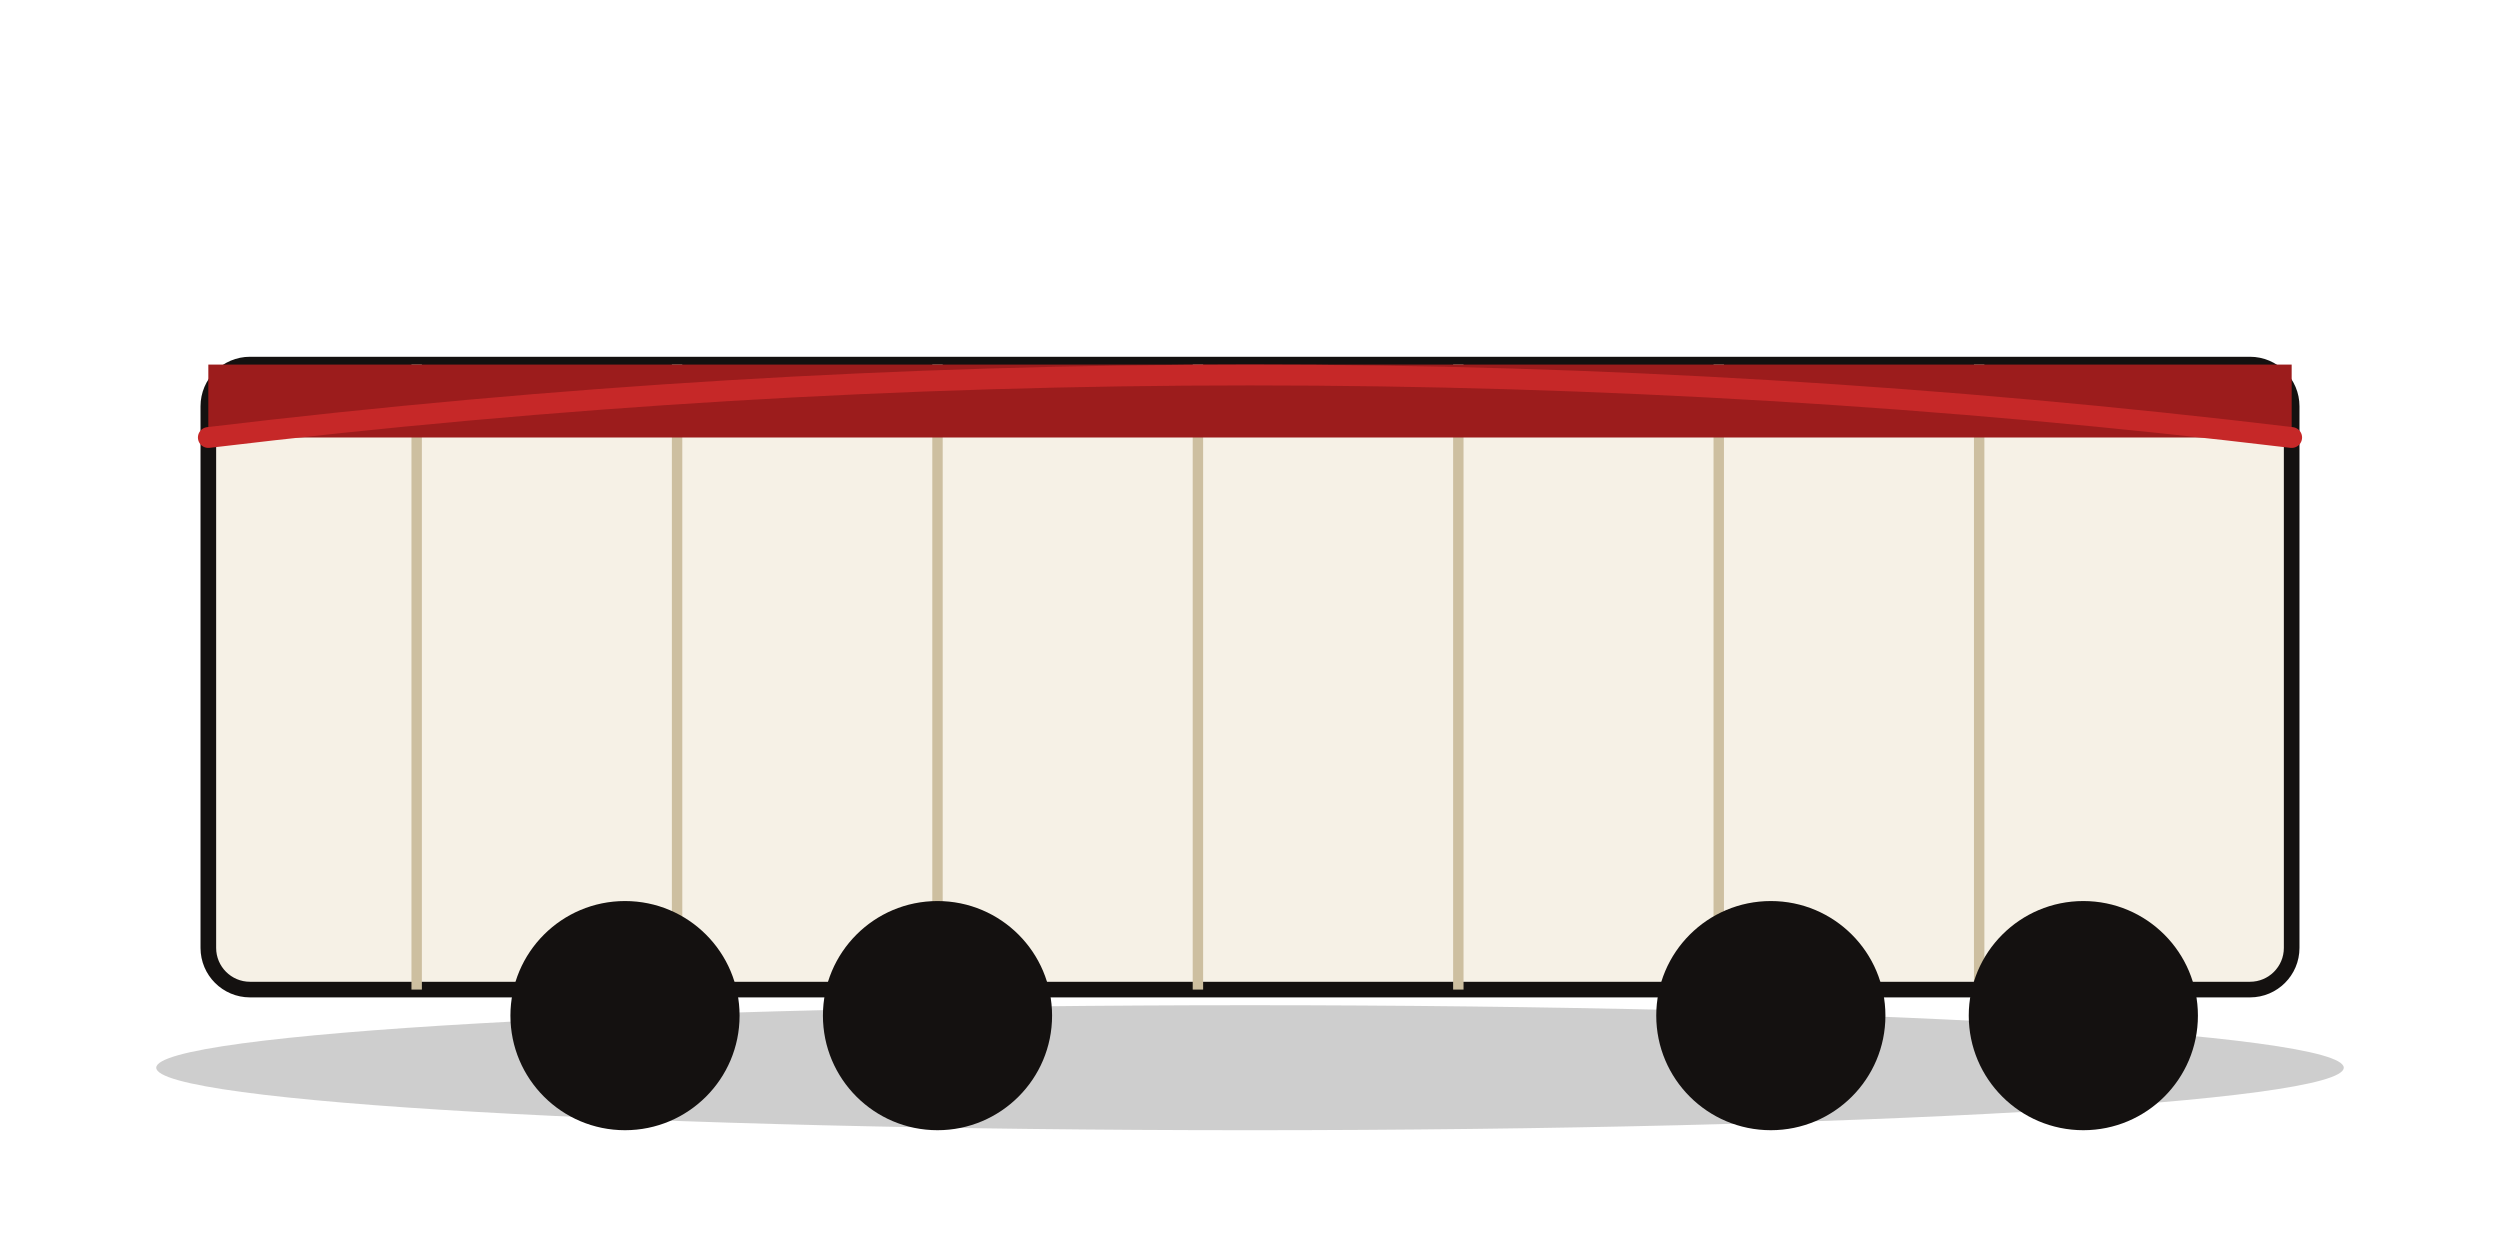
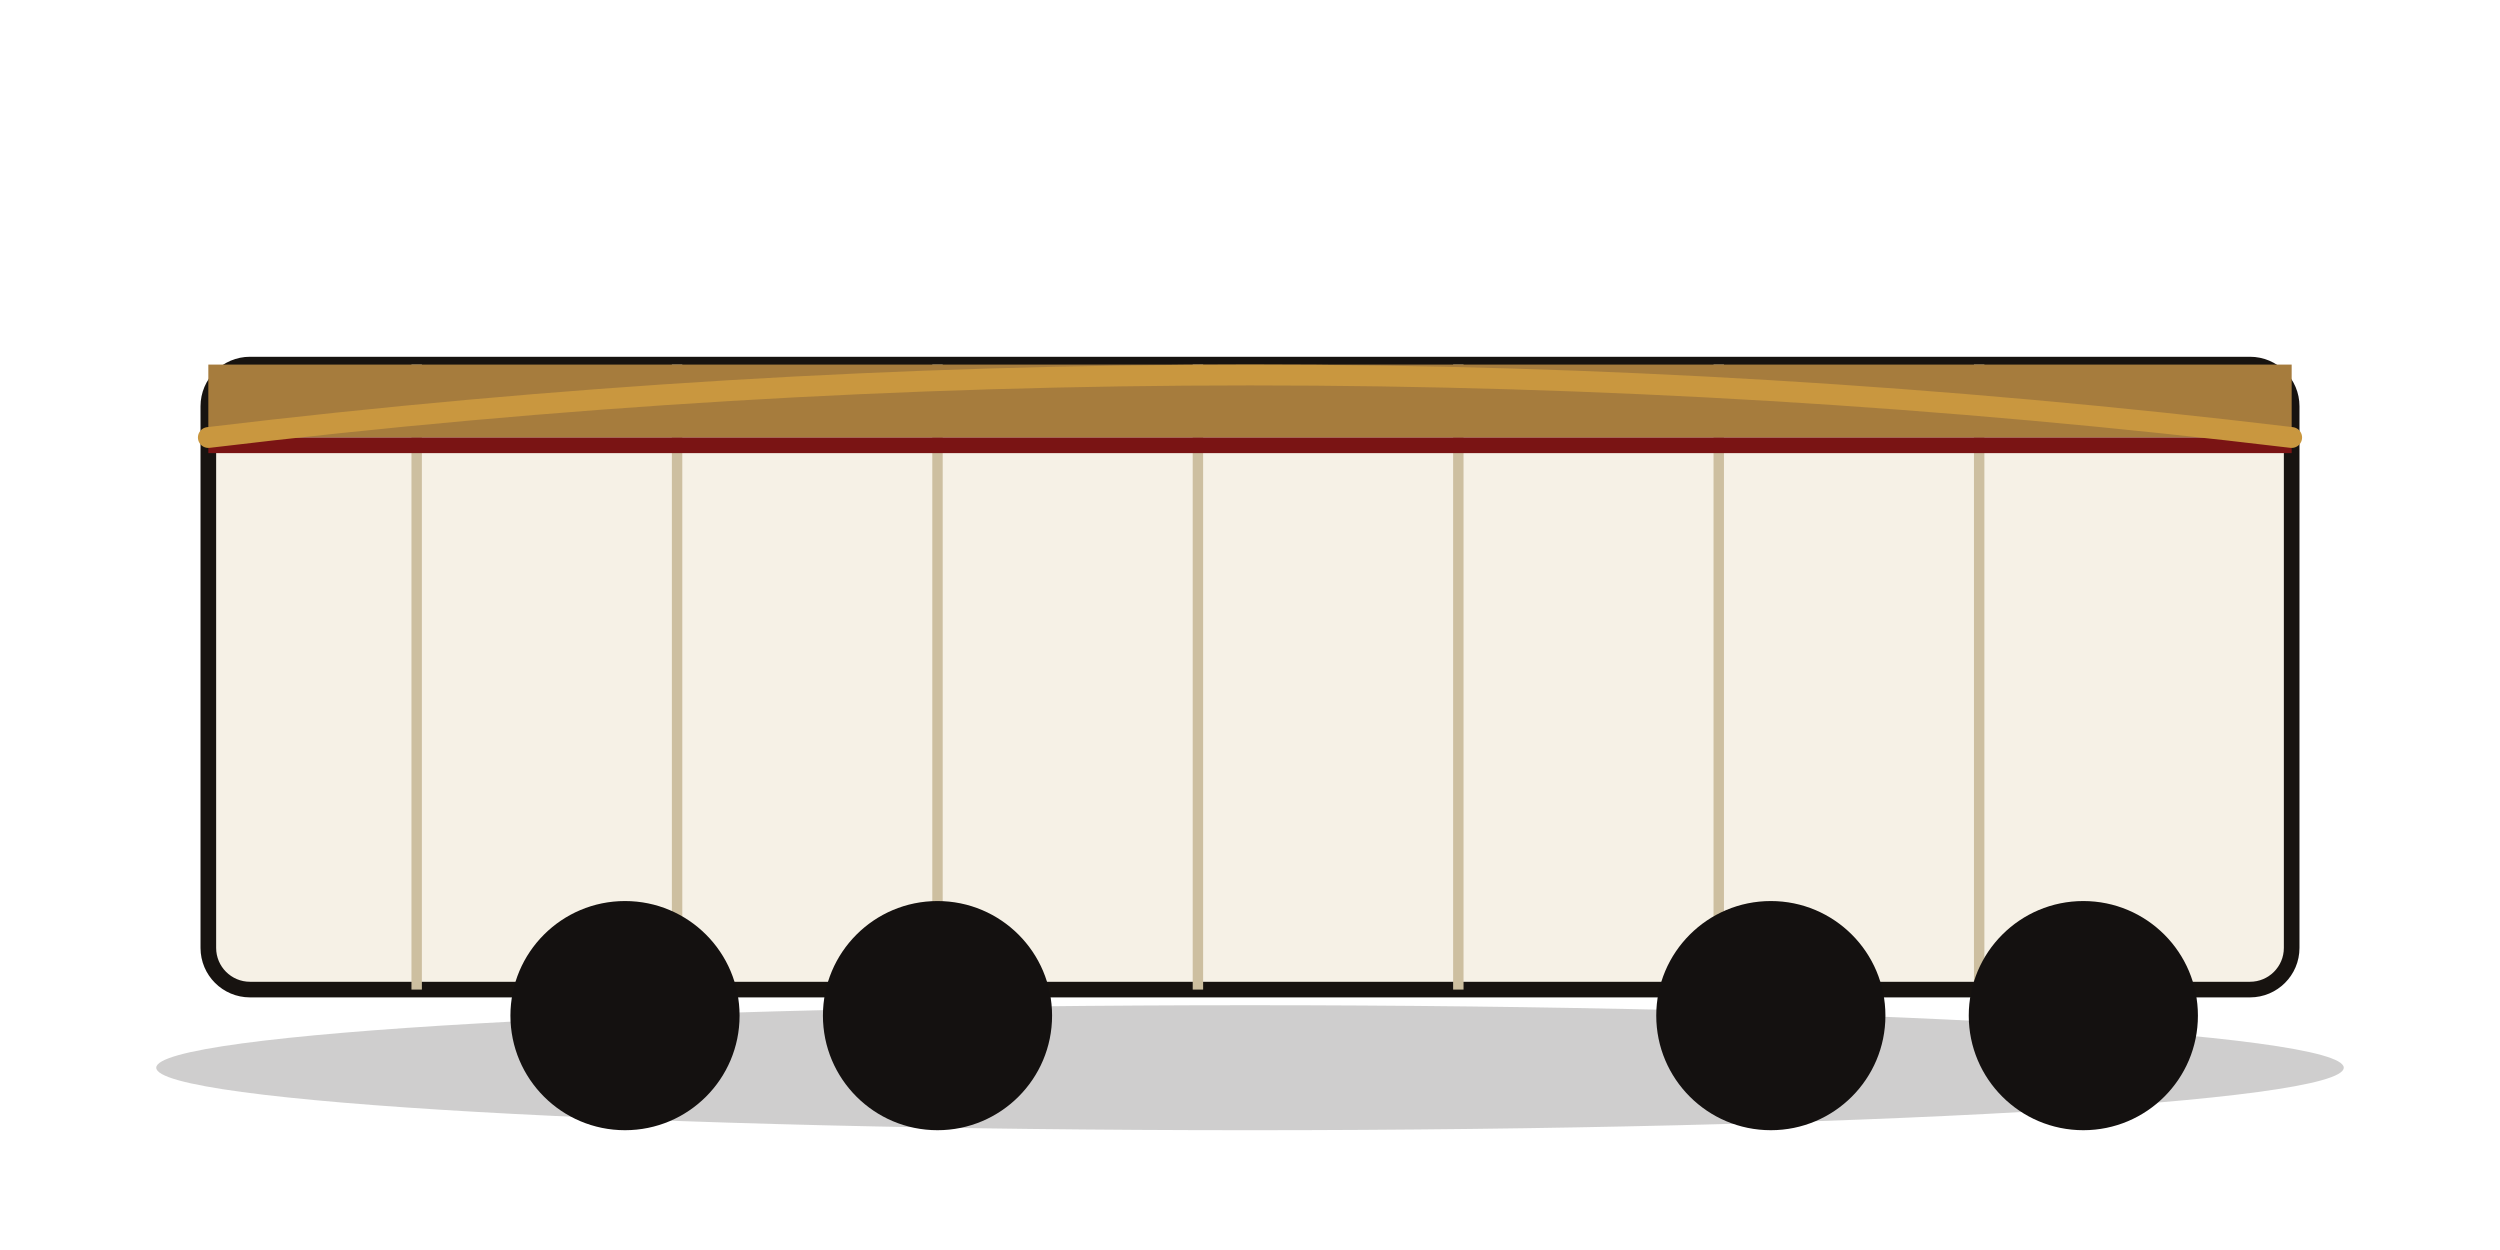
<svg xmlns="http://www.w3.org/2000/svg" width="480" height="240" viewBox="0 0 480 240">
-   <ellipse cx="240" cy="205" rx="210" ry="12" fill="#0a0908" opacity="0.2" />
-   <rect x="40" y="70" width="400" height="120" rx="8" fill="#f6f1e6" stroke="#141110" stroke-width="3" />
+   <ellipse cx="240" cy="205" rx="210" ry="12" fill="#0d0b09" opacity="0.2" />
+   <rect x="40" y="70" width="400" height="120" rx="8" fill="#f6f1e6" stroke="#171310" stroke-width="3" />
  <g stroke="#cdbfa0" stroke-width="2">
    <line x1="80" y1="70" x2="80" y2="190" />
    <line x1="130" y1="70" x2="130" y2="190" />
    <line x1="180" y1="70" x2="180" y2="190" />
    <line x1="230" y1="70" x2="230" y2="190" />
    <line x1="280" y1="70" x2="280" y2="190" />
    <line x1="330" y1="70" x2="330" y2="190" />
    <line x1="380" y1="70" x2="380" y2="190" />
  </g>
-   <rect x="40" y="70" width="400" height="14" fill="#9c1c1c" />
-   <path d="M40 84 Q240 60 440 84" fill="none" stroke="#c62828" stroke-width="4" stroke-linecap="round" />
+   <rect x="40" y="70" width="400" height="14" fill="#a67c3d" />
+   <rect x="40" y="84" width="400" height="3" fill="#7a1414" />
+   <path d="M40 84 Q240 60 440 84" fill="none" stroke="#c9973f" stroke-width="4" stroke-linecap="round" />
  <g fill="#141110">
    <circle cx="120" cy="195" r="22" />
    <circle cx="180" cy="195" r="22" />
    <circle cx="340" cy="195" r="22" />
    <circle cx="400" cy="195" r="22" />
  </g>
</svg>
